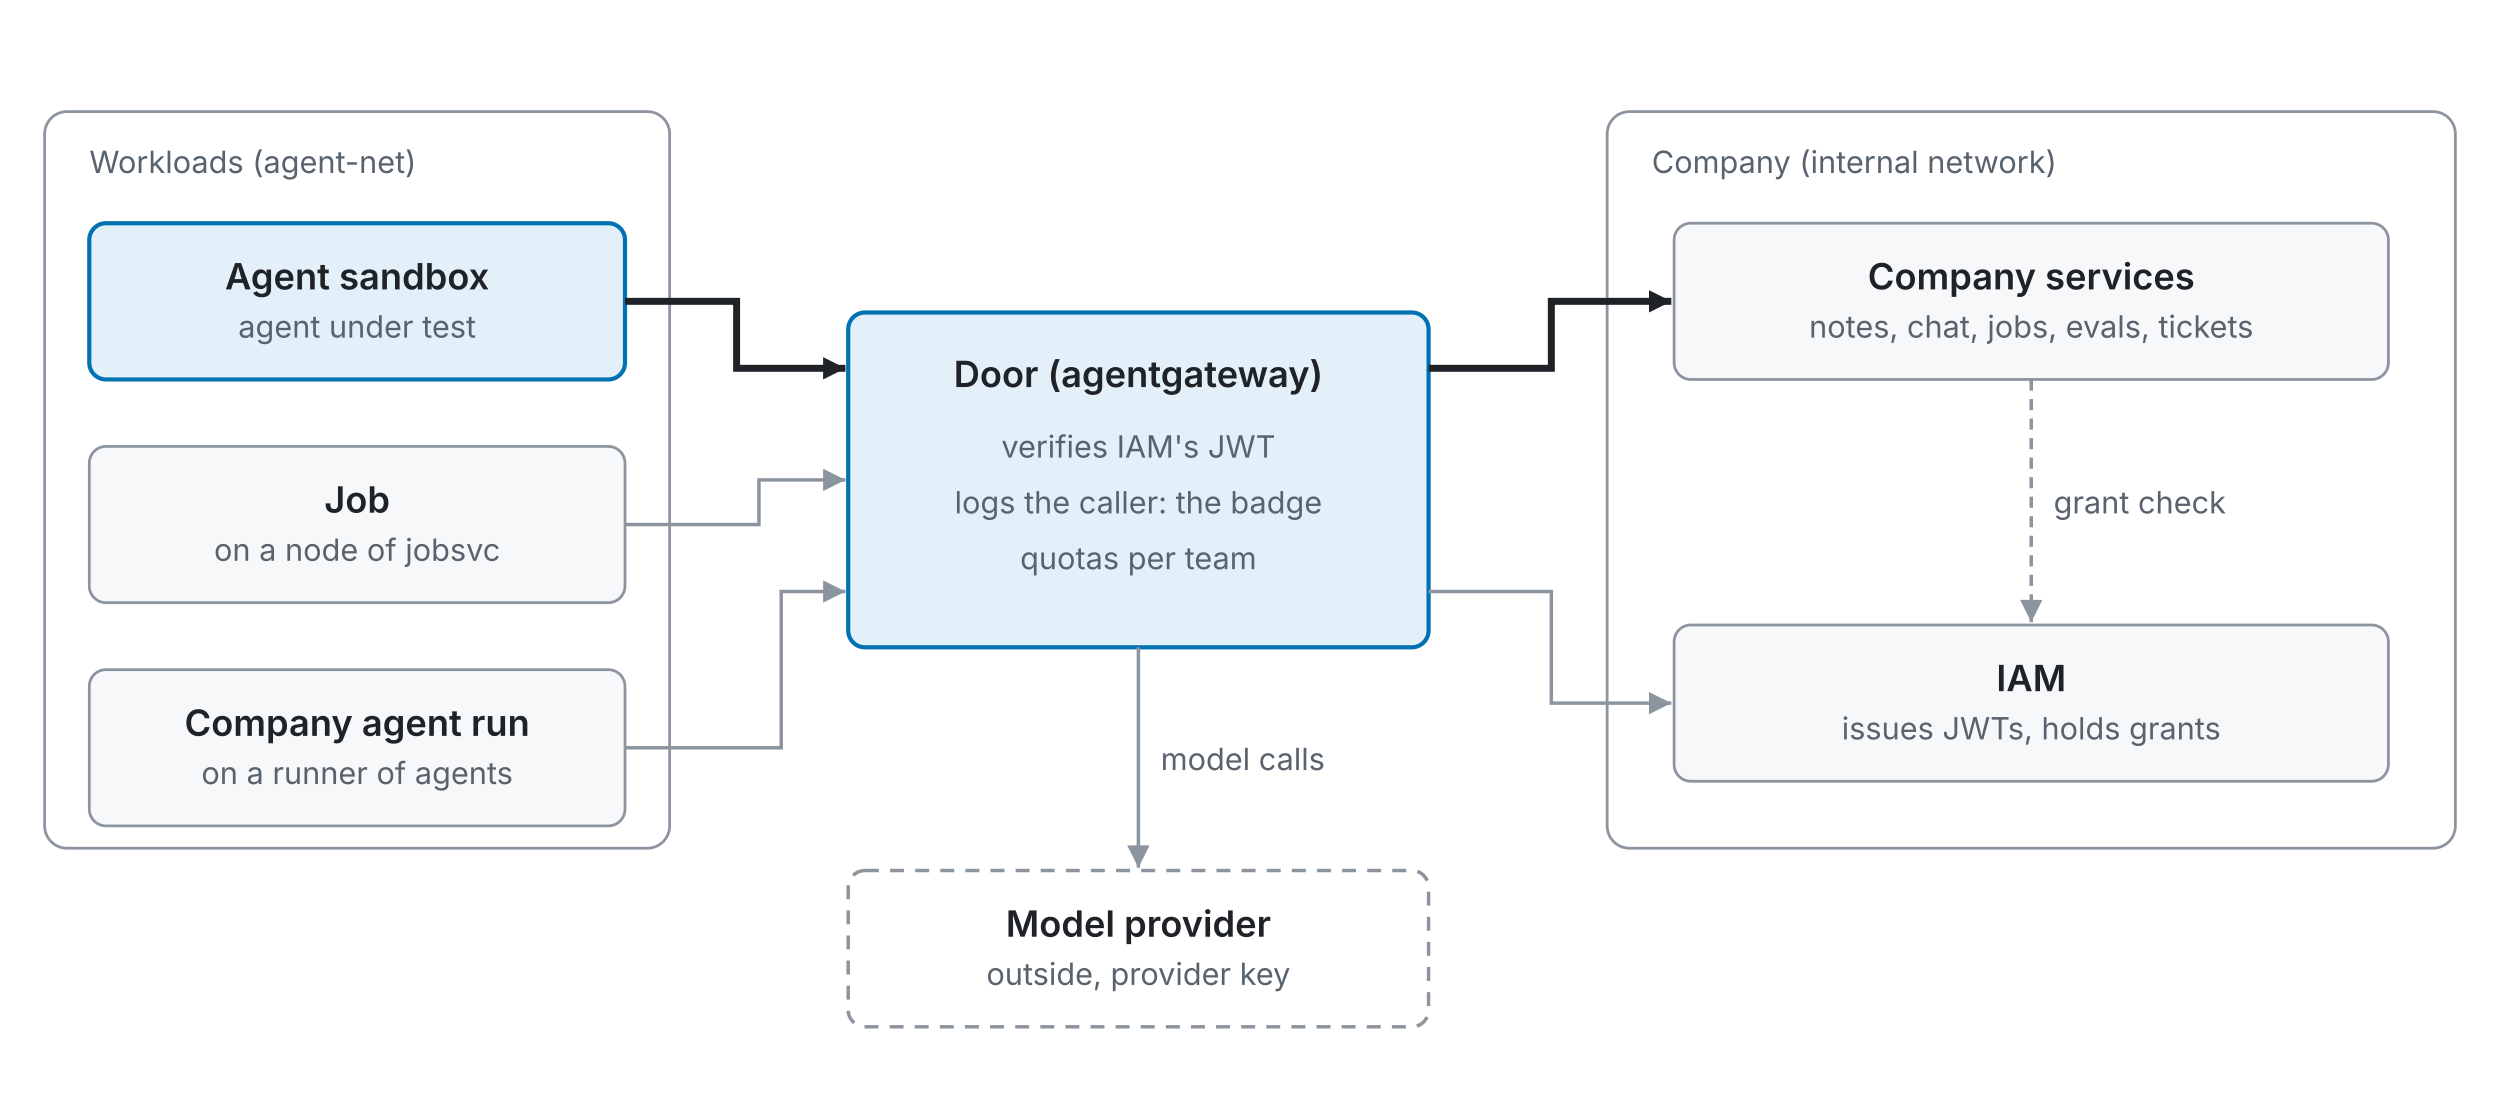
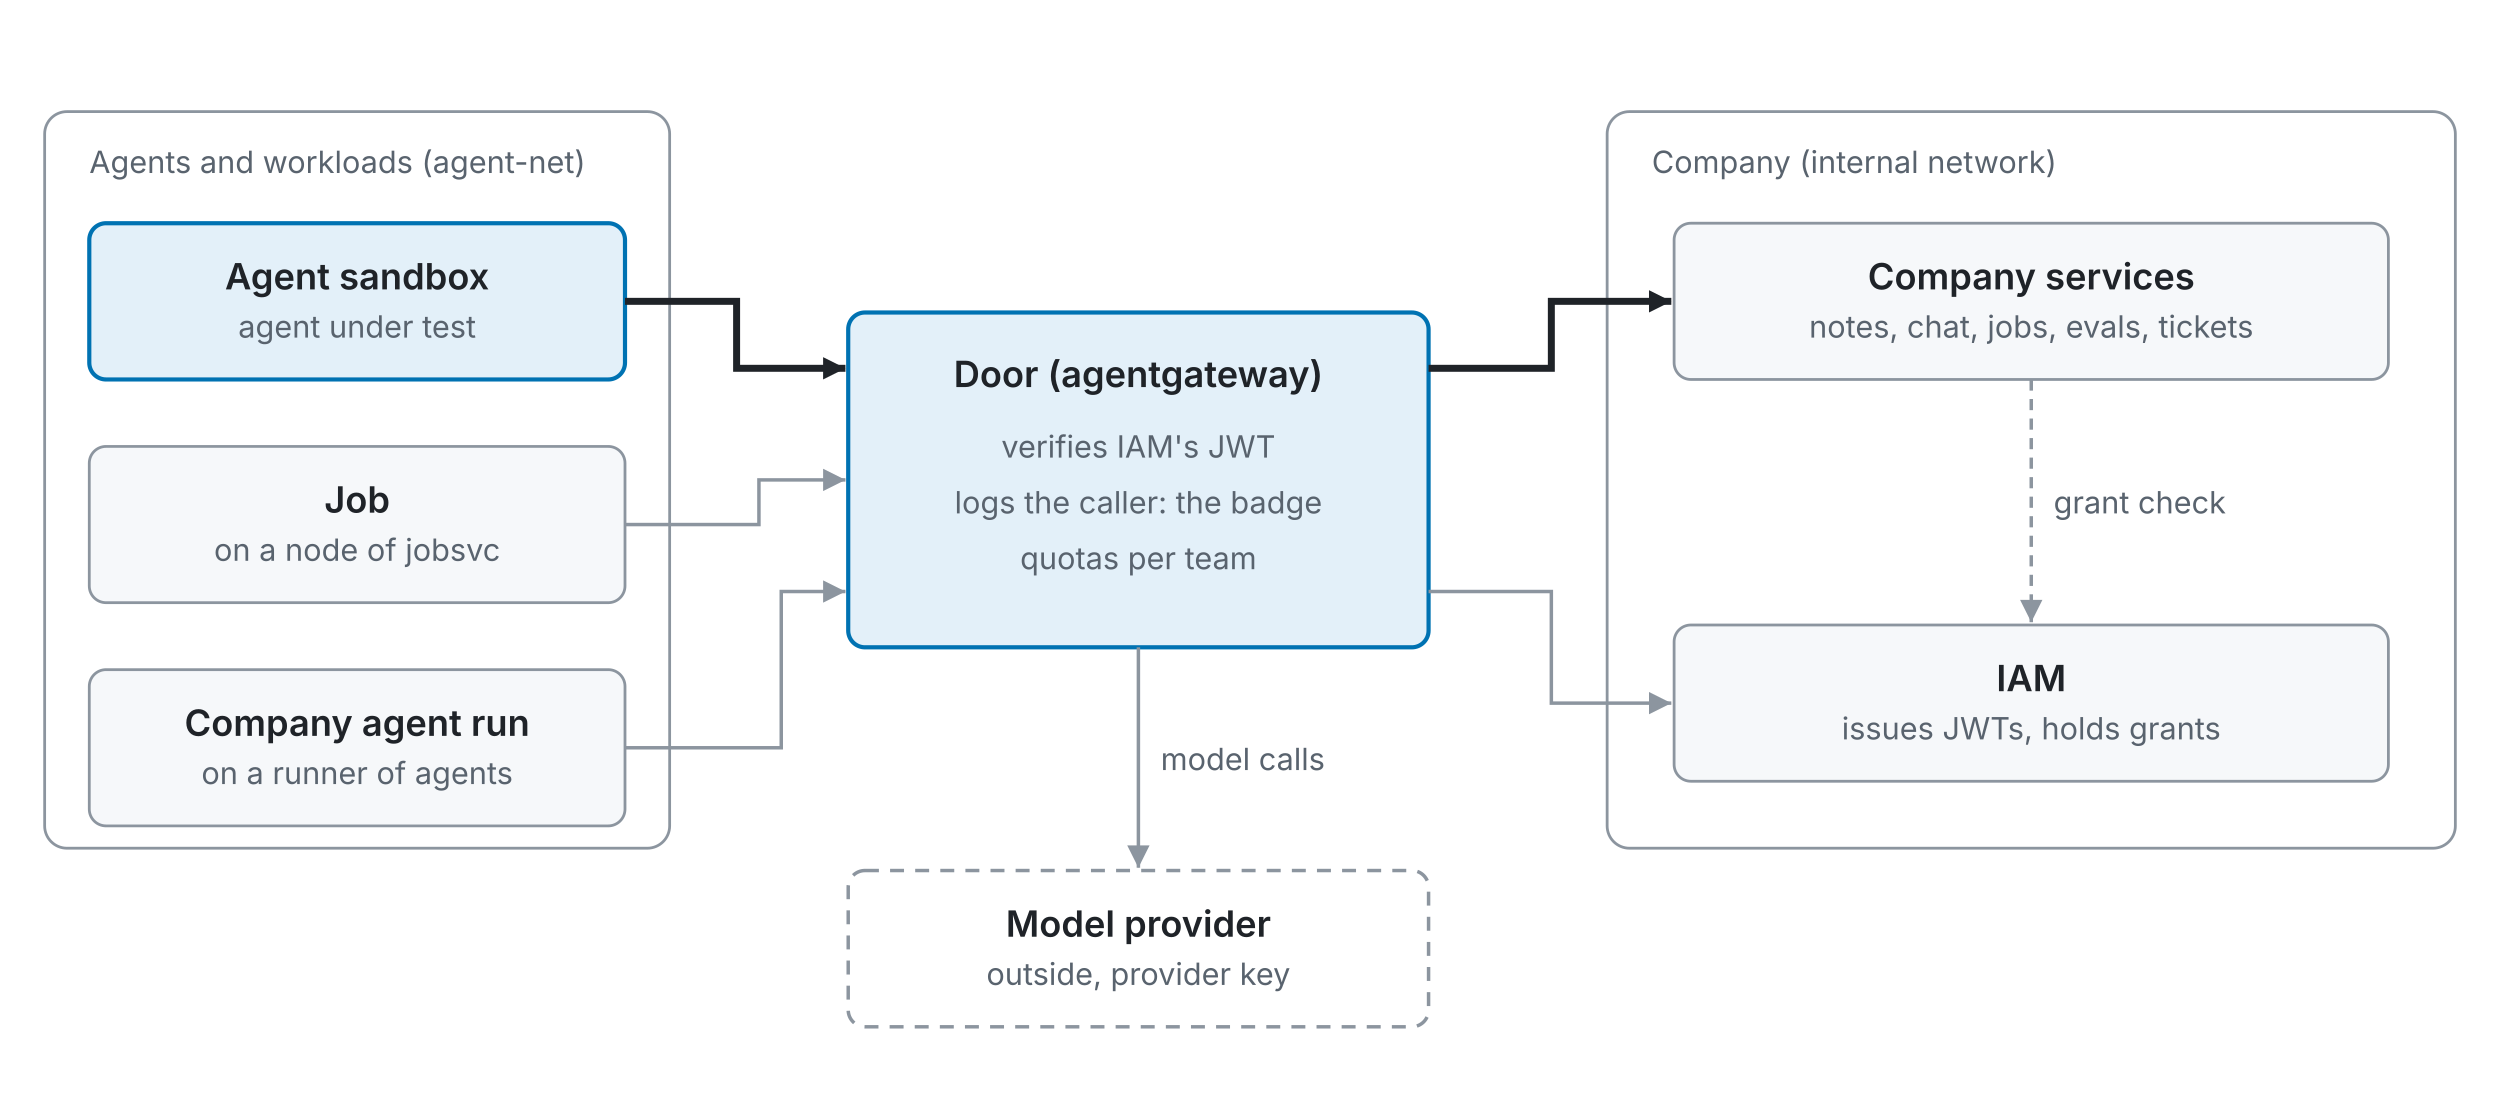
- <svg xmlns="http://www.w3.org/2000/svg" width="896" height="392" viewBox="0 0 896 392" role="img" aria-label="Workloads on agent-net reach company services, IAM and the model provider only through the door, agentgateway, which verifies IAM's JWT and logs the caller; services sit on an internal network and ask IAM for each grant.">
+ <svg xmlns="http://www.w3.org/2000/svg" width="896" height="392" viewBox="0 0 896 392" role="img" aria-label="Agents and workloads on agent-net reach company services, IAM and the model provider only through the door, agentgateway, which verifies IAM's JWT and logs the caller; services sit on an internal network and ask IAM for each grant.">
  <defs>
    <style>svg{font-family:-apple-system,"Segoe UI",system-ui,sans-serif}
.box{fill:#f6f8fa;stroke:#8c959f;stroke-width:1}
.ext{fill:none;stroke:#8c959f;stroke-width:1.25;stroke-dasharray:5 4}
.focus{fill:#e3f0f9;stroke:#0072b2;stroke-width:1.5}
.region{fill:none;stroke:#8c959f;stroke-width:1}
.t{fill:#1f2328;font-size:13px;font-weight:600}
.s{fill:#59636e;font-size:11px}
.bold{stroke:#1f2328;stroke-width:2.5;fill:none}
.thin{stroke:#8c959f;stroke-width:1.25;fill:none}
.dash{stroke:#8c959f;stroke-width:1.25;fill:none;stroke-dasharray:4 3}
.life{stroke:#8c959f;stroke-width:1;stroke-dasharray:3 4;fill:none}
.head-ink{fill:#1f2328}.head-rule{fill:#8c959f}</style>
    <marker id="f1hi" viewBox="0 0 10 10" refX="10" refY="5" markerWidth="8" markerHeight="8" markerUnits="userSpaceOnUse" orient="auto">
      <path class="head-ink" d="M0,0 L10,5 L0,10 z" />
    </marker>
    <marker id="f1hr" viewBox="0 0 10 10" refX="10" refY="5" markerWidth="8" markerHeight="8" markerUnits="userSpaceOnUse" orient="auto">
      <path class="head-rule" d="M0,0 L10,5 L0,10 z" />
    </marker>
  </defs>
  <rect class="region" x="16" y="40" width="224" height="264" rx="8" />
-   <text class="s" x="32" y="58" dominant-baseline="central">Workloads (agent-net)</text>
+   <text class="s" x="32" y="58" dominant-baseline="central">Agents and workloads (agent-net)</text>
  <rect class="region" x="576" y="40" width="304" height="264" rx="8" />
  <text class="s" x="592" y="58" dominant-baseline="central">Company (internal network)</text>
  <g class="node">
    <rect class="focus" x="32" y="80" width="192" height="56" rx="6" />
    <text class="t" x="128" y="99" text-anchor="middle" dominant-baseline="central">Agent sandbox</text>
    <text class="s" x="128" y="117" text-anchor="middle" dominant-baseline="central">agent under test</text>
  </g>
  <g class="node">
    <rect class="box" x="32" y="160" width="192" height="56" rx="6" />
    <text class="t" x="128" y="179" text-anchor="middle" dominant-baseline="central">Job</text>
    <text class="s" x="128" y="197" text-anchor="middle" dominant-baseline="central">on a node of jobsvc</text>
  </g>
  <g class="node">
    <rect class="box" x="32" y="240" width="192" height="56" rx="6" />
    <text class="t" x="128" y="259" text-anchor="middle" dominant-baseline="central">Company agent run</text>
    <text class="s" x="128" y="277" text-anchor="middle" dominant-baseline="central">on a runner of agents</text>
  </g>
  <g class="node">
    <rect class="focus" x="304" y="112" width="208" height="120" rx="6" />
    <text class="t" x="408" y="134" text-anchor="middle" dominant-baseline="central">Door (agentgateway)</text>
    <text class="s" x="408" y="160" text-anchor="middle" dominant-baseline="central">verifies IAM's JWT</text>
    <text class="s" x="408" y="180" text-anchor="middle" dominant-baseline="central">logs the caller: the badge</text>
    <text class="s" x="408" y="200" text-anchor="middle" dominant-baseline="central">quotas per team</text>
  </g>
  <g class="node">
    <rect class="box" x="600" y="80" width="256" height="56" rx="6" />
    <text class="t" x="728" y="99" text-anchor="middle" dominant-baseline="central">Company services</text>
    <text class="s" x="728" y="117" text-anchor="middle" dominant-baseline="central">notes, chat, jobs, evals, tickets</text>
  </g>
  <g class="node">
    <rect class="box" x="600" y="224" width="256" height="56" rx="6" />
    <text class="t" x="728" y="243" text-anchor="middle" dominant-baseline="central">IAM</text>
    <text class="s" x="728" y="261" text-anchor="middle" dominant-baseline="central">issues JWTs, holds grants</text>
  </g>
  <g class="node">
    <rect class="ext" x="304" y="312" width="208" height="56" rx="6" />
    <text class="t" x="408" y="331" text-anchor="middle" dominant-baseline="central">Model provider</text>
    <text class="s" x="408" y="349" text-anchor="middle" dominant-baseline="central">outside, provider key</text>
  </g>
  <path class="bold" d="M224 108 H264 V132 H303" marker-end="url(#f1hi)" />
  <path class="thin" d="M224 188 H272 V172 H303" marker-end="url(#f1hr)" />
  <path class="thin" d="M224 268 H280 V212 H303" marker-end="url(#f1hr)" />
  <path class="bold" d="M512 132 H556 V108 H599" marker-end="url(#f1hi)" />
  <path class="thin" d="M512 212 H556 V252 H599" marker-end="url(#f1hr)" />
  <path class="dash" d="M728 136 V223" marker-end="url(#f1hr)" />
  <text class="s" x="736" y="180" dominant-baseline="central">grant check</text>
  <path class="thin" d="M408 232 V311" marker-end="url(#f1hr)" />
  <text class="s" x="416" y="272" dominant-baseline="central">model calls</text>
</svg>
